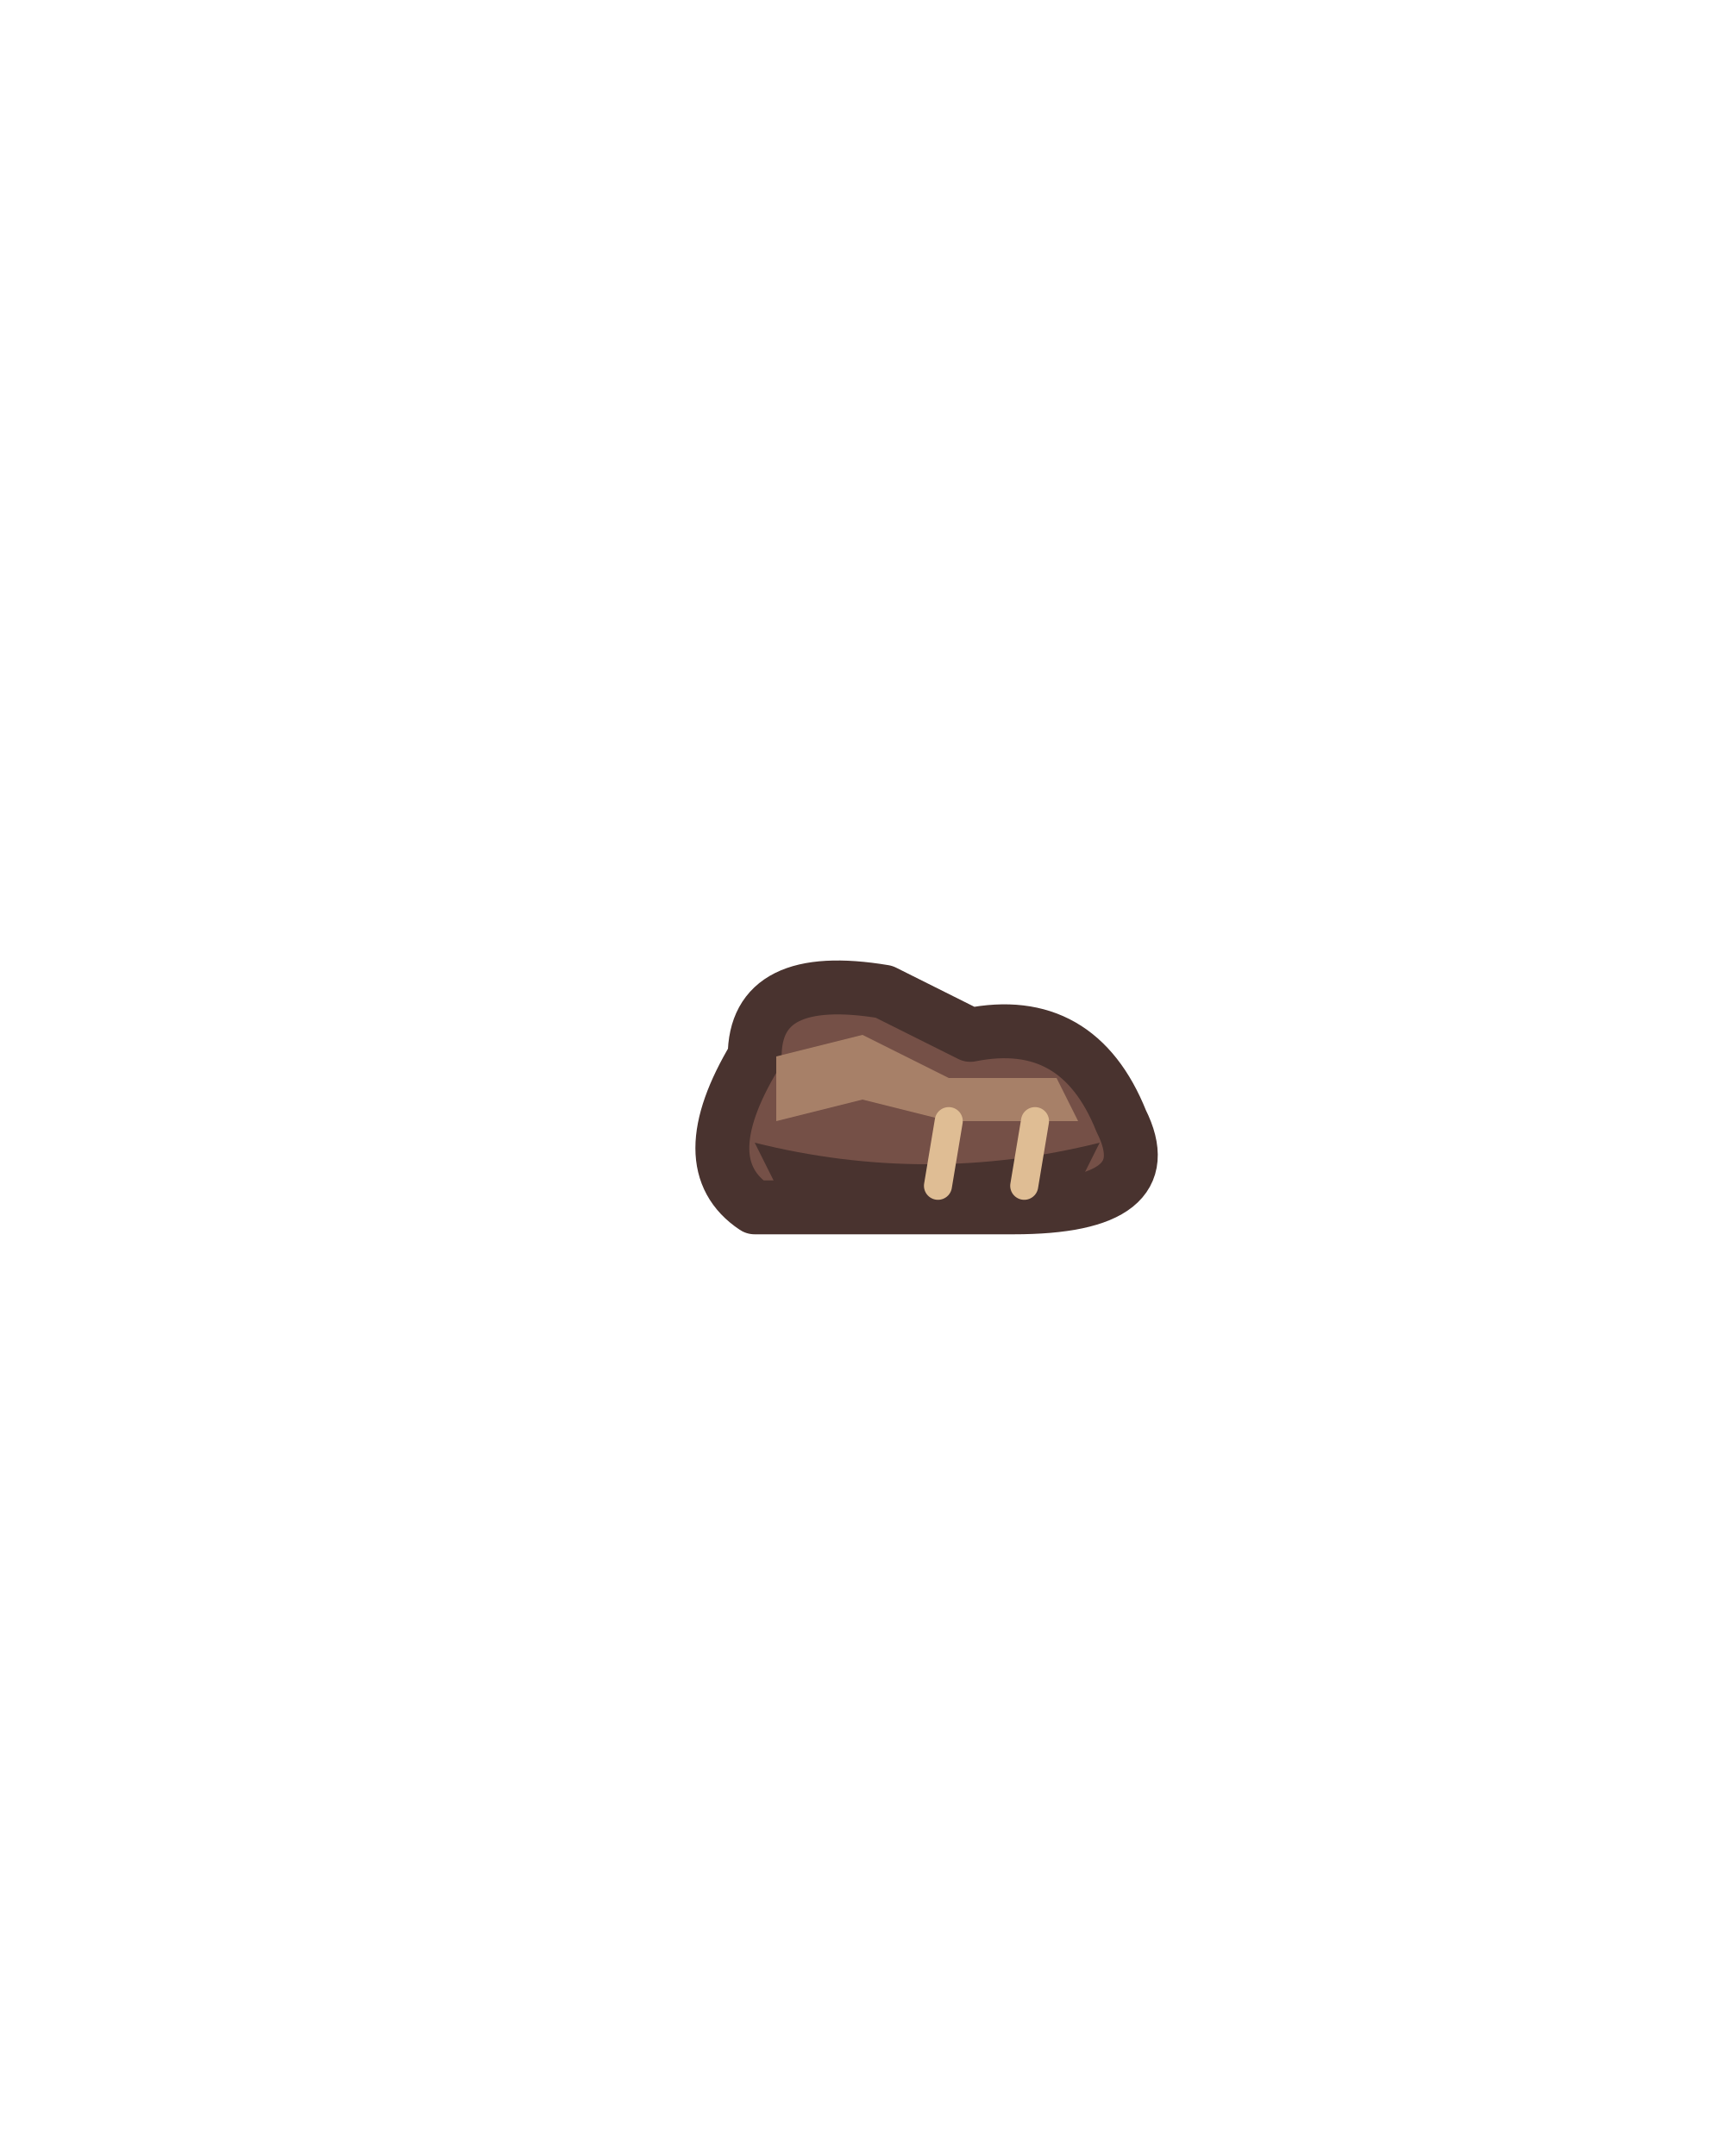
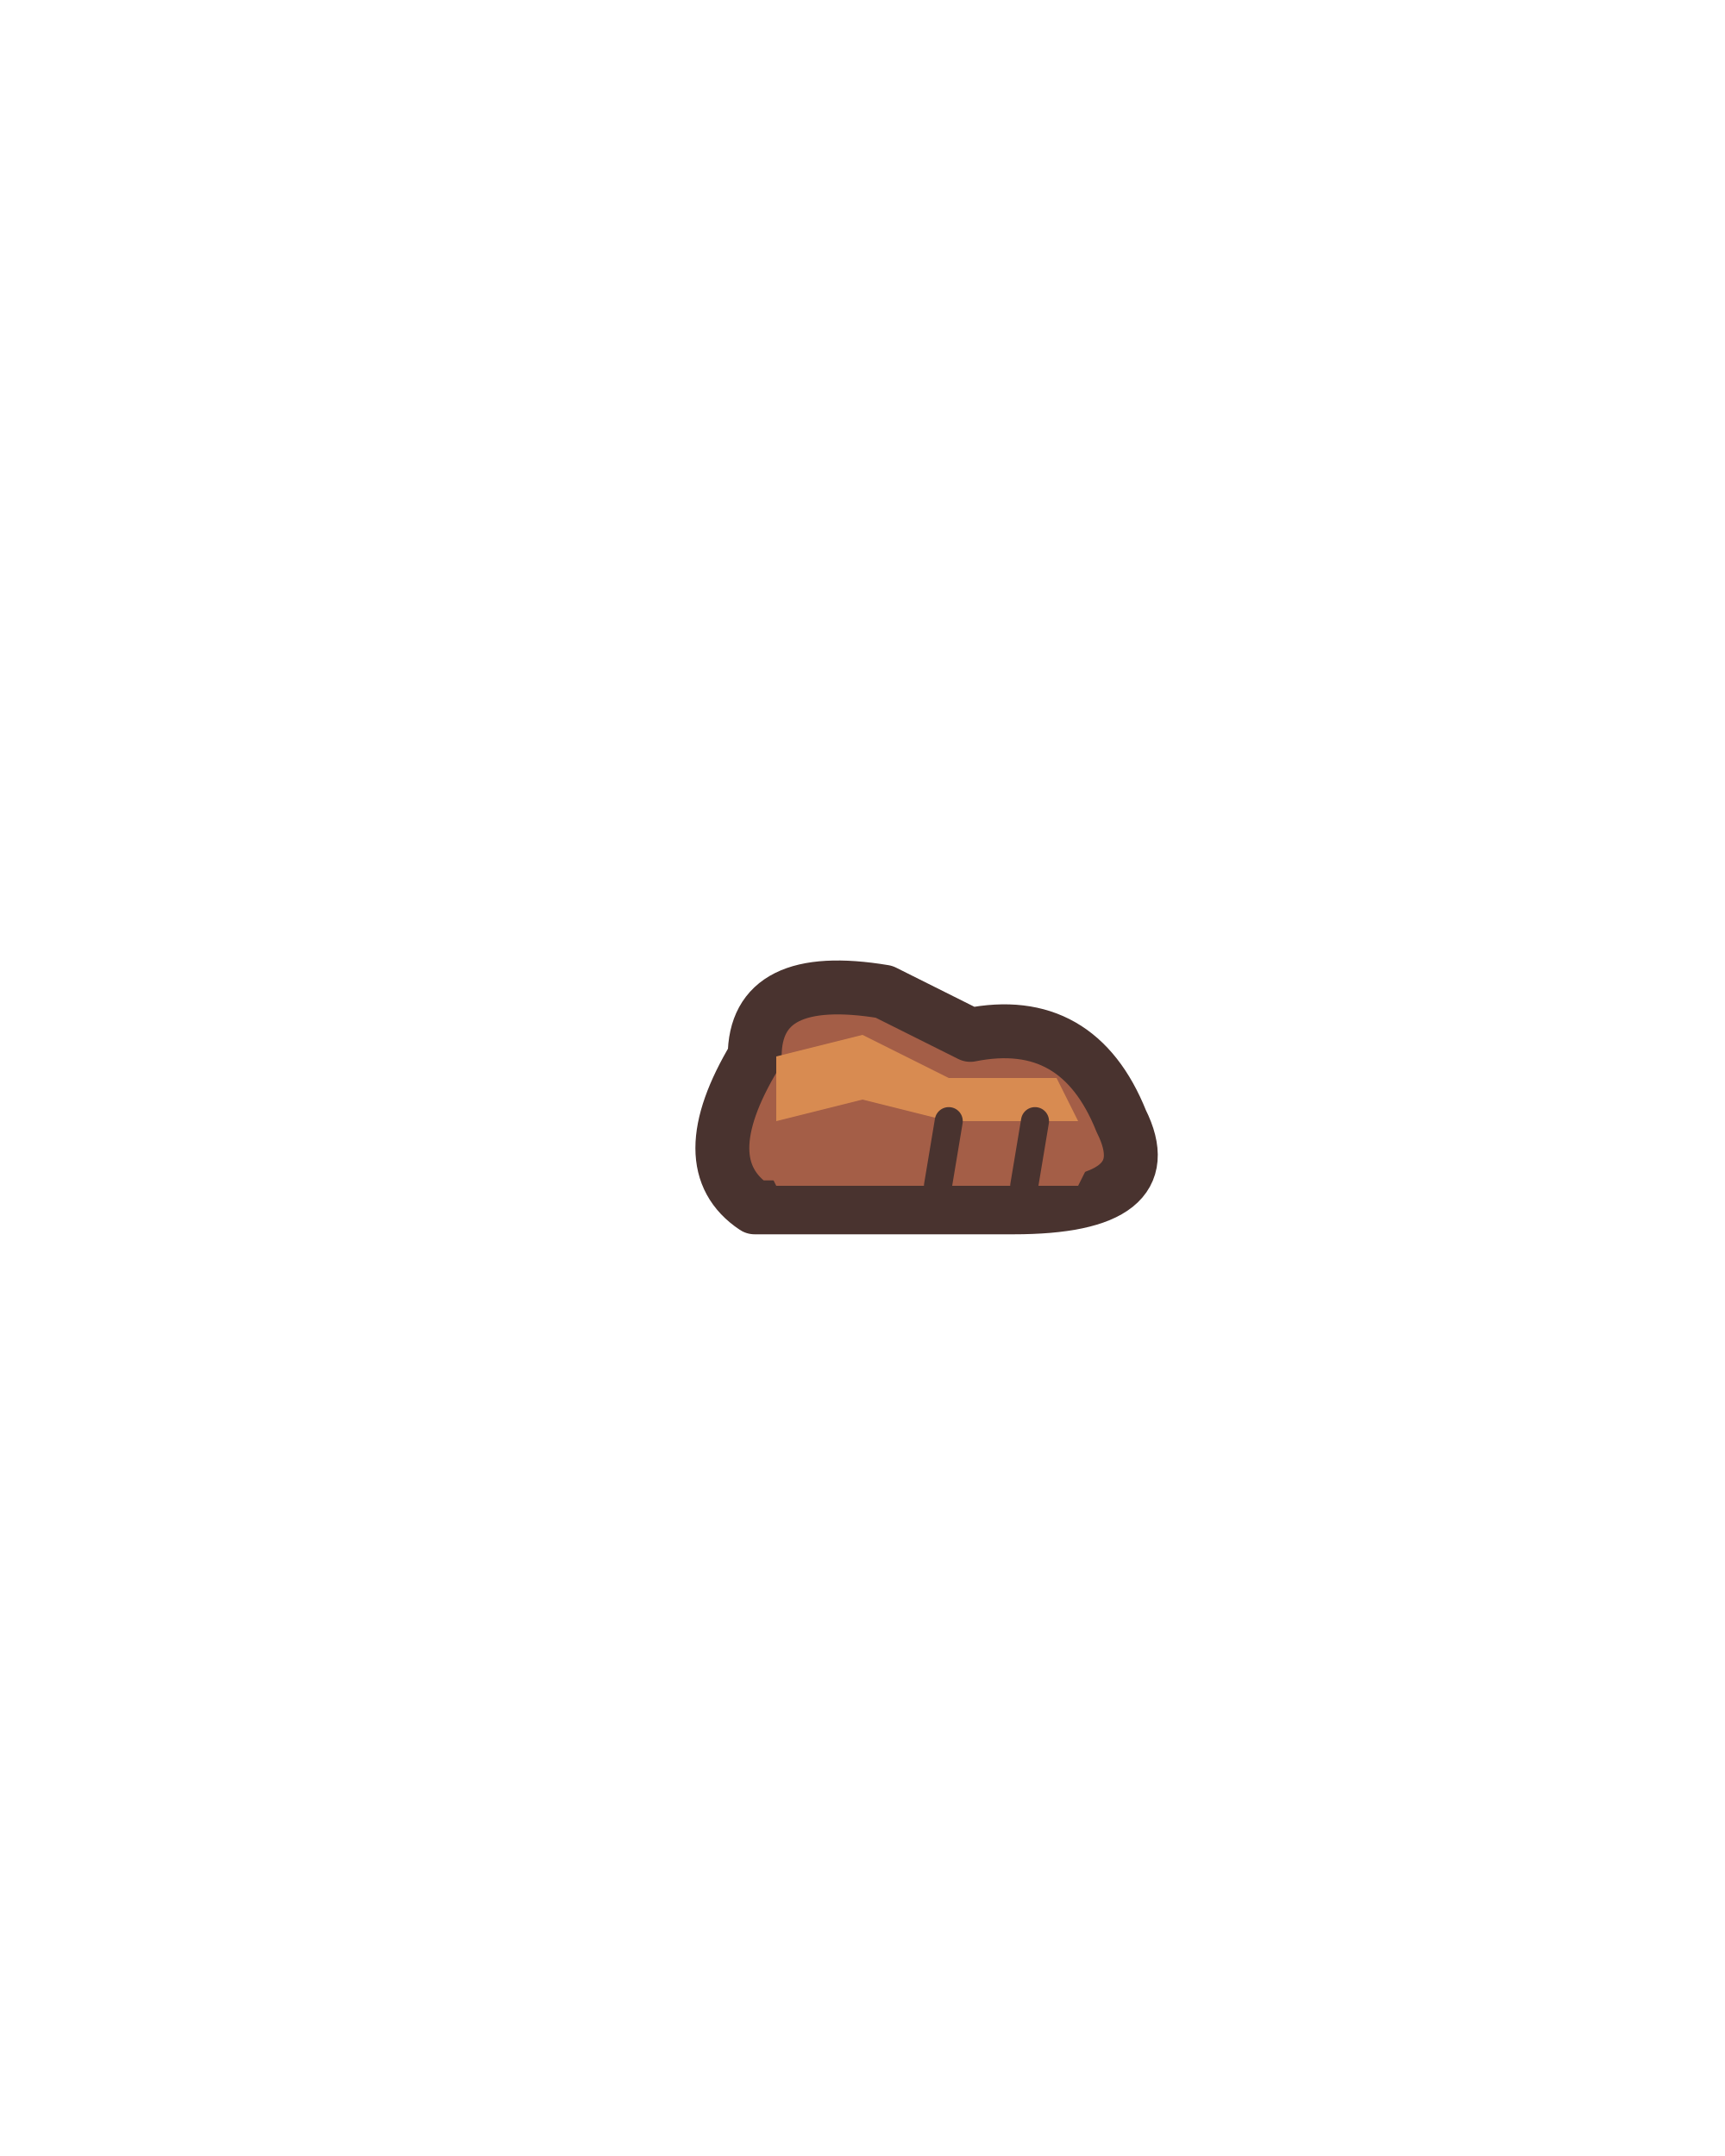
<svg xmlns="http://www.w3.org/2000/svg" viewBox="-40 -50 80 100" width="160" height="200">
  <g stroke="#49332f" stroke-width="2.5" stroke-linejoin="round" stroke-linecap="round">
-     <path fill="#755047" d="M-5-1Q-5-5 1-4L5-2Q10-3 12 2Q14 6 7 6H-5Q-8 4-5-1Z" />
-     <path fill="#a78068" stroke="none" d="M-4-1L0-2L4 0L9 0L10 2H4L0 1L-4 2Z" />
-     <path fill="#49332f" stroke="none" d="M-5 3Q3 5 11 3L10 5H-4Z" />
-     <path fill="none" stroke="#dfbd94" stroke-width="1.3" d="M4 2l-.5 3M8 2l-.5 3" />
+     <path fill="#a45e47" d="M-5-1Q-5-5 1-4L5-2Q10-3 12 2Q14 6 7 6H-5Q-8 4-5-1Z" />
+     <path fill="#d88b51" stroke="none" d="M-4-1L0-2L4 0L9 0L10 2H4L0 1L-4 2Z" />
+     <path fill="#a45e47" stroke="none" d="M-5 3Q3 5 11 3L10 5H-4Z" />
+     <path fill="none" stroke="#49332f" stroke-width="1.3" d="M4 2l-.5 3M8 2l-.5 3" />
  </g>
</svg>
